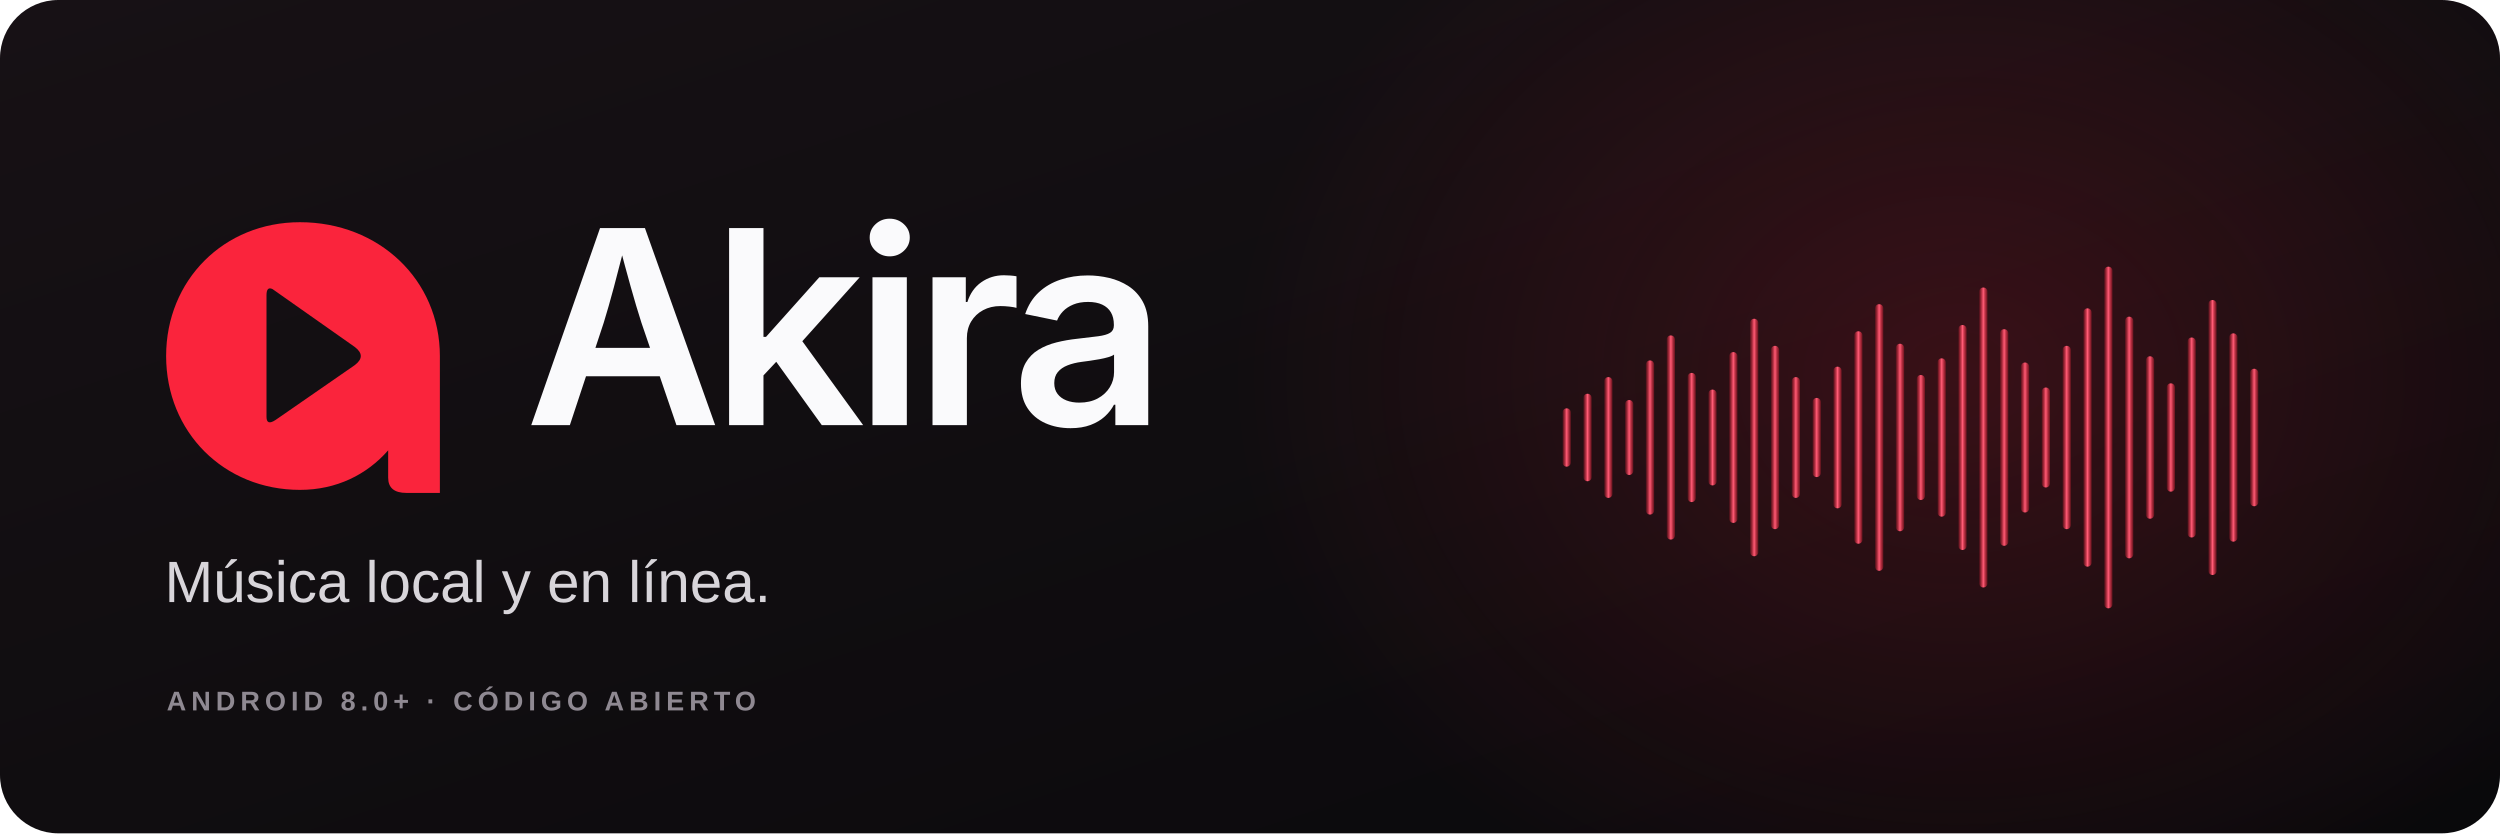
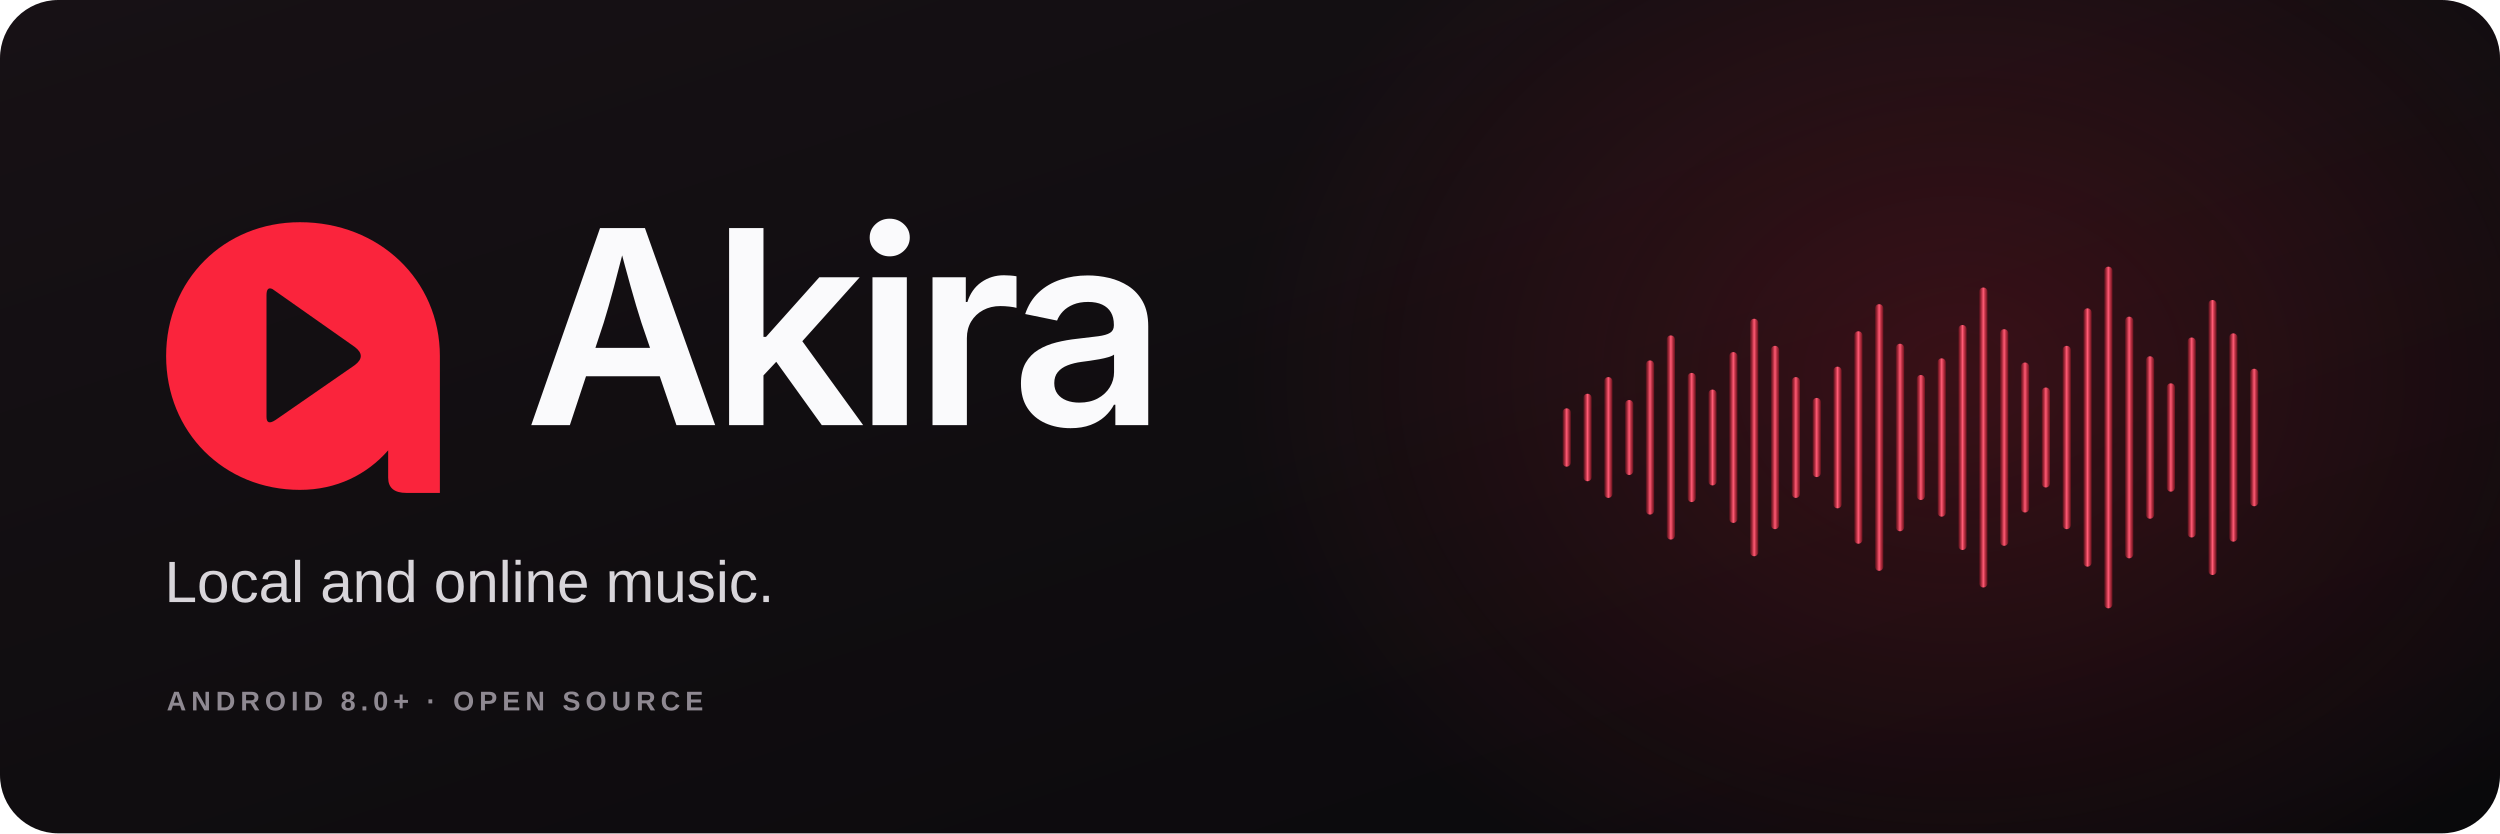
<svg xmlns="http://www.w3.org/2000/svg" width="1200" height="400" viewBox="0 0 1200 400" role="img" aria-labelledby="title desc">
  <defs>
    <clipPath id="frame">
      <rect width="1200" height="400" rx="28" />
    </clipPath>
    <linearGradient id="background" x2="1" y2="1">
      <stop stop-color="#171115" />
      <stop offset="1" stop-color="#09090B" />
    </linearGradient>
    <radialGradient id="glow">
      <stop stop-color="#FA243C" stop-opacity=".18" />
      <stop offset="1" stop-color="#FA243C" stop-opacity="0" />
    </radialGradient>
    <linearGradient id="wave">
      <stop stop-color="#FA243C" stop-opacity=".15" />
      <stop offset=".5" stop-color="#FF5C76" />
      <stop offset="1" stop-color="#FA243C" stop-opacity=".28" />
    </linearGradient>
  </defs>
  <g clip-path="url(#frame)">
    <rect width="1200" height="400" rx="28" fill="url(#background)" />
    <ellipse cx="940" cy="180" rx="350" ry="280" fill="url(#glow)" />
    <g transform="translate(52 76) scale(1.46)" fill="#FA243C" fill-rule="evenodd">
      <path d="M63 21 C38 21 19 40 19 65 C19 90 38 109 63 109 C75 109 85 104 92 96 L92 105 Q92 110 98 110 H109 V65 C109 40 89 21 63 21 Z M54 43 Q52 42 52 45 V85 Q52 88 55 86 L81 68 Q85 65 81 62 Z" />
    </g>
    <g transform="translate(255 74) scale(3.25)" fill="#FAFAFC">
      <path d="M0 40.018 10.159 10.916H16.79L27.162 40.018H21.442L16.276 24.904Q15.52 22.557 14.694 19.602Q13.868 16.647 12.871 12.866H13.968Q12.998 16.672 12.202 19.652Q11.405 22.632 10.701 24.904L5.703 40.018ZM5.917 32.807V28.609H21.245V32.807ZM33.864 33.137V26.988H34.67L42.544 18.182H48.509L38.855 28.94H37.803ZM29.22 40.018V10.916H34.297V40.018ZM42.909 40.018 35.759 30.073 39.201 26.474 49.017 40.018ZM50.394 40.018V18.182H55.47V40.018ZM52.937 15.093Q51.723 15.093 50.853 14.275Q49.983 13.458 49.983 12.313Q49.983 11.145 50.853 10.338Q51.723 9.53 52.937 9.53Q54.162 9.53 55.033 10.337Q55.905 11.144 55.905 12.313Q55.905 13.459 55.033 14.276Q54.162 15.093 52.937 15.093ZM59.263 40.018V18.182H64.18V21.837H64.414Q65.012 19.937 66.474 18.911Q67.935 17.884 69.811 17.884Q70.244 17.884 70.77 17.924Q71.297 17.965 71.666 18.034V22.701Q71.355 22.598 70.649 22.517Q69.943 22.435 69.275 22.435Q67.86 22.435 66.736 23.04Q65.612 23.645 64.975 24.71Q64.339 25.776 64.339 27.176V40.018ZM79.648 40.47Q77.57 40.47 75.909 39.72Q74.248 38.97 73.287 37.502Q72.326 36.033 72.326 33.877Q72.326 32.03 73.019 30.823Q73.712 29.616 74.899 28.893Q76.087 28.17 77.573 27.8Q79.059 27.429 80.646 27.262Q82.557 27.05 83.742 26.892Q84.927 26.734 85.487 26.385Q86.048 26.035 86.048 25.298V25.195Q86.048 24.116 85.614 23.369Q85.18 22.622 84.333 22.223Q83.486 21.824 82.237 21.824Q80.97 21.824 80.039 22.214Q79.109 22.604 78.521 23.227Q77.933 23.851 77.659 24.577L72.951 23.612Q73.601 21.676 74.949 20.416Q76.298 19.155 78.168 18.532Q80.038 17.909 82.216 17.909Q83.753 17.909 85.325 18.274Q86.898 18.64 88.211 19.491Q89.523 20.343 90.324 21.792Q91.124 23.241 91.124 25.42V40.018H86.268V37.007H86.062Q85.585 37.937 84.726 38.727Q83.867 39.516 82.608 39.993Q81.348 40.47 79.648 40.47ZM80.949 36.696Q82.523 36.696 83.67 36.075Q84.817 35.454 85.447 34.423Q86.076 33.392 86.076 32.184V29.599Q85.826 29.804 85.237 29.977Q84.648 30.151 83.91 30.286Q83.172 30.421 82.464 30.518Q81.757 30.615 81.263 30.68Q80.12 30.83 79.207 31.189Q78.293 31.549 77.769 32.183Q77.246 32.817 77.246 33.821Q77.246 34.764 77.727 35.403Q78.207 36.041 79.04 36.369Q79.873 36.696 80.949 36.696Z" />
    </g>
    <g fill="url(#wave)">
      <rect x="750" y="196.0" width="4" height="28" rx="2" />
      <rect x="760" y="189.0" width="4" height="42" rx="2" />
      <rect x="770" y="181.0" width="4" height="58" rx="2" />
      <rect x="780" y="192.0" width="4" height="36" rx="2" />
      <rect x="790" y="173.0" width="4" height="74" rx="2" />
      <rect x="800" y="161.0" width="4" height="98" rx="2" />
      <rect x="810" y="179.0" width="4" height="62" rx="2" />
      <rect x="820" y="187.0" width="4" height="46" rx="2" />
      <rect x="830" y="169.0" width="4" height="82" rx="2" />
      <rect x="840" y="153.0" width="4" height="114" rx="2" />
      <rect x="850" y="166.0" width="4" height="88" rx="2" />
      <rect x="860" y="181.0" width="4" height="58" rx="2" />
      <rect x="870" y="191.0" width="4" height="38" rx="2" />
      <rect x="880" y="176.0" width="4" height="68" rx="2" />
      <rect x="890" y="159.0" width="4" height="102" rx="2" />
      <rect x="900" y="146.0" width="4" height="128" rx="2" />
      <rect x="910" y="165.0" width="4" height="90" rx="2" />
      <rect x="920" y="180.0" width="4" height="60" rx="2" />
      <rect x="930" y="172.0" width="4" height="76" rx="2" />
      <rect x="940" y="156.0" width="4" height="108" rx="2" />
      <rect x="950" y="138.0" width="4" height="144" rx="2" />
      <rect x="960" y="158.0" width="4" height="104" rx="2" />
      <rect x="970" y="174.0" width="4" height="72" rx="2" />
      <rect x="980" y="186.0" width="4" height="48" rx="2" />
      <rect x="990" y="166.0" width="4" height="88" rx="2" />
      <rect x="1000" y="148.0" width="4" height="124" rx="2" />
      <rect x="1010" y="128.0" width="4" height="164" rx="2" />
      <rect x="1020" y="152.0" width="4" height="116" rx="2" />
      <rect x="1030" y="171.0" width="4" height="78" rx="2" />
      <rect x="1040" y="184.0" width="4" height="52" rx="2" />
      <rect x="1050" y="162.0" width="4" height="96" rx="2" />
      <rect x="1060" y="144.0" width="4" height="132" rx="2" />
      <rect x="1070" y="160.0" width="4" height="100" rx="2" />
      <rect x="1080" y="177.0" width="4" height="66" rx="2" />
    </g>
    <g font-family="Arial, Helvetica, sans-serif">
-       <text x="79" y="289" font-size="28" fill="#D8D5DA">Música local y en línea.</text>
-       <text x="80" y="341" font-size="13" font-weight="700" letter-spacing="2.4" fill="#8F8992">ANDROID 8.0+  ·  CÓDIGO ABIERTO</text>
+       <text x="79" y="289" font-size="28" fill="#D8D5DA">Local and online music.</text>
+       <text x="80" y="341" font-size="13" font-weight="700" letter-spacing="2.4" fill="#8F8992">ANDROID 8.0+  ·  OPEN SOURCE</text>
    </g>
  </g>
</svg>
